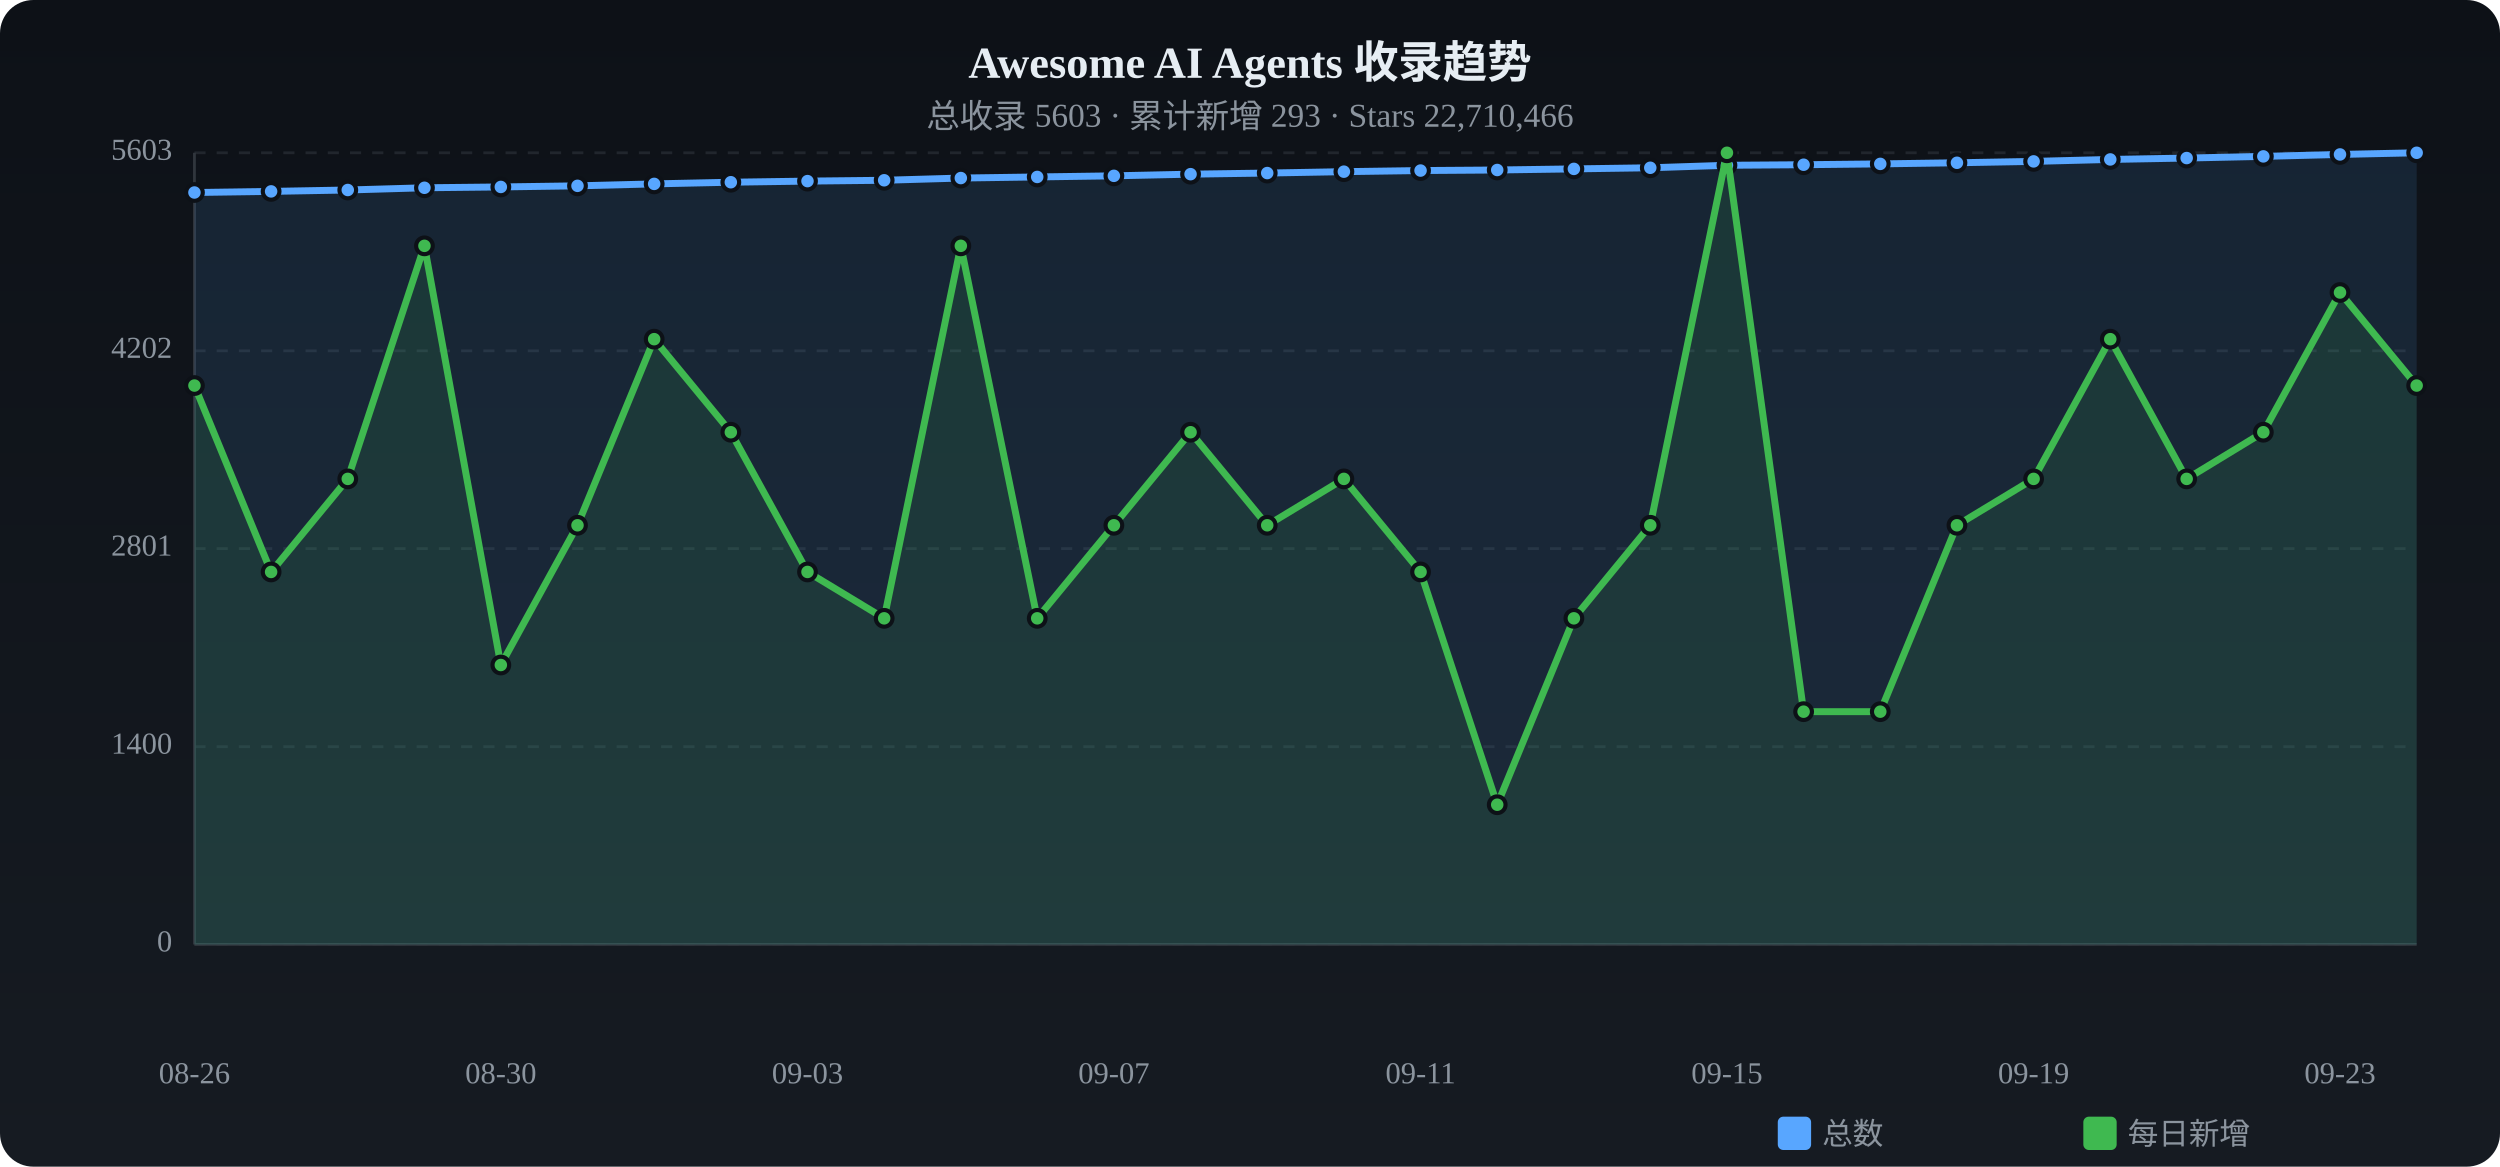
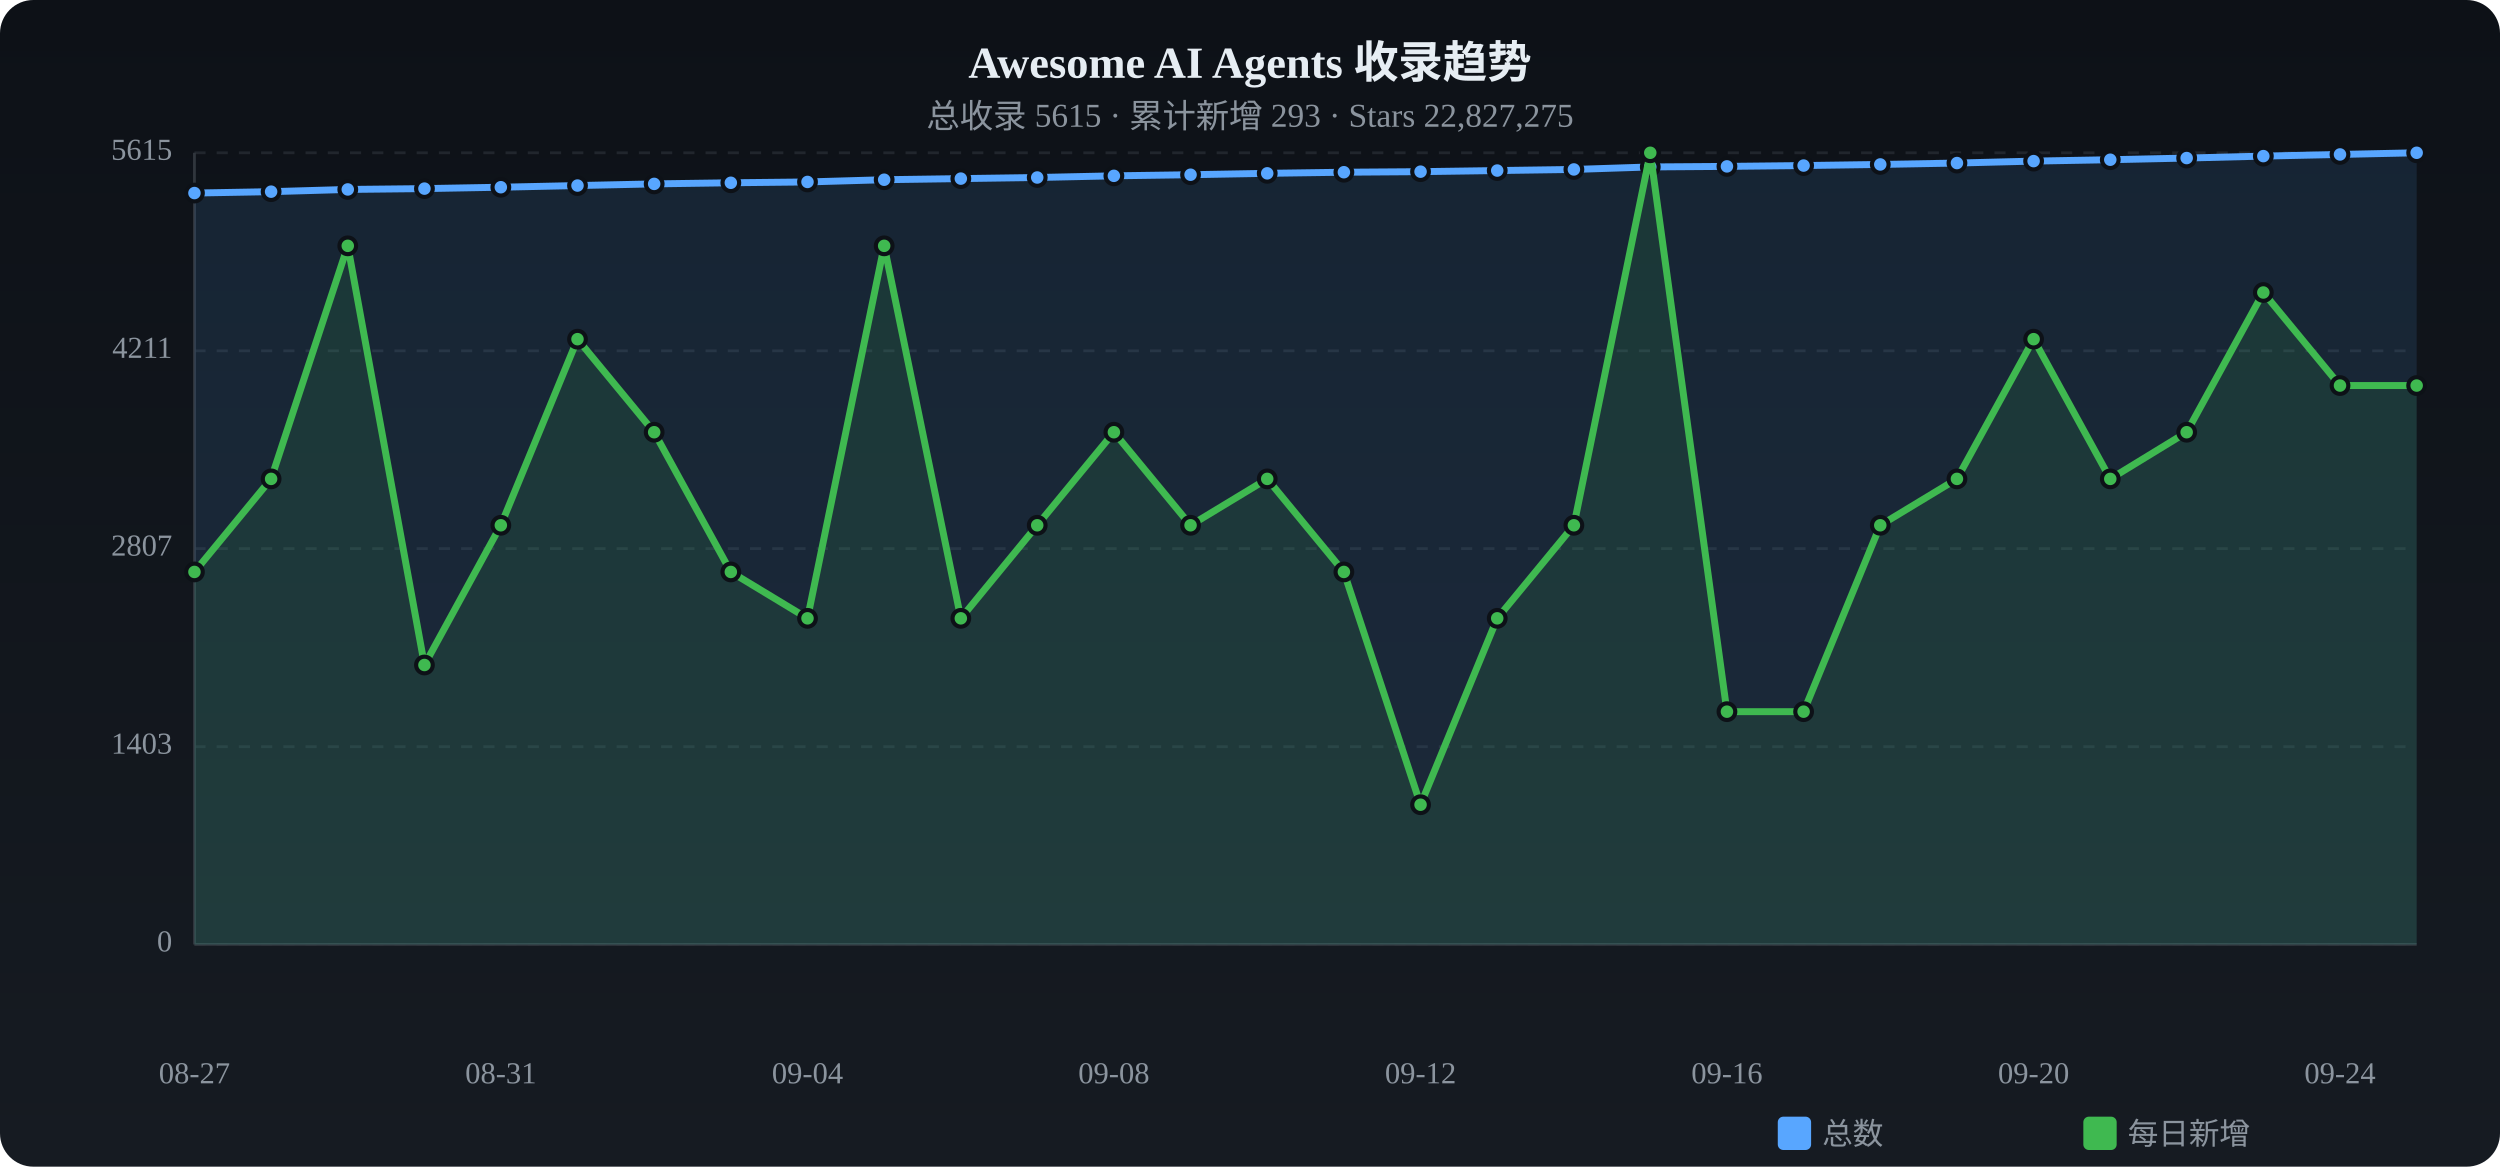
<svg xmlns="http://www.w3.org/2000/svg" viewBox="0 0 900 420" width="900" height="420">
  <defs>
    <linearGradient id="tbg" x1="0%" y1="0%" x2="0%" y2="100%">
      <stop offset="0%" stop-color="#0d1117" />
      <stop offset="100%" stop-color="#161b22" />
    </linearGradient>
  </defs>
  <rect width="900" height="420" rx="12" fill="url(#tbg)" />
  <text x="450.0" y="28" text-anchor="middle" fill="#e6edf3" font-size="16" font-weight="bold">Awesome AI Agents 收录趋势</text>
-   <text x="450.0" y="46" text-anchor="middle" fill="#8b949e" font-size="12">总收录 5603 · 累计新增 293 · Stars 22,710,466</text>
+   <text x="450.0" y="46" text-anchor="middle" fill="#8b949e" font-size="12">总收录 5615 · 累计新增 293 · Stars 22,827,275</text>
  <text x="62" y="340.0" text-anchor="end" fill="#8b949e" font-size="11" dominant-baseline="middle">0</text>
  <line x1="70" y1="340.0" x2="870" y2="340.0" stroke="#21262d" stroke-dasharray="4 4" />
-   <text x="62" y="268.8" text-anchor="end" fill="#8b949e" font-size="11" dominant-baseline="middle">1400</text>
+   <text x="62" y="268.8" text-anchor="end" fill="#8b949e" font-size="11" dominant-baseline="middle">1403</text>
  <line x1="70" y1="268.8" x2="870" y2="268.8" stroke="#21262d" stroke-dasharray="4 4" />
-   <text x="62" y="197.5" text-anchor="end" fill="#8b949e" font-size="11" dominant-baseline="middle">2801</text>
+   <text x="62" y="197.5" text-anchor="end" fill="#8b949e" font-size="11" dominant-baseline="middle">2807</text>
  <line x1="70" y1="197.5" x2="870" y2="197.5" stroke="#21262d" stroke-dasharray="4 4" />
-   <text x="62" y="126.3" text-anchor="end" fill="#8b949e" font-size="11" dominant-baseline="middle">4202</text>
+   <text x="62" y="126.3" text-anchor="end" fill="#8b949e" font-size="11" dominant-baseline="middle">4211</text>
  <line x1="70" y1="126.3" x2="870" y2="126.3" stroke="#21262d" stroke-dasharray="4 4" />
-   <text x="62" y="55.0" text-anchor="end" fill="#8b949e" font-size="11" dominant-baseline="middle">5603</text>
+   <text x="62" y="55.0" text-anchor="end" fill="#8b949e" font-size="11" dominant-baseline="middle">5615</text>
  <line x1="70" y1="55.0" x2="870" y2="55.0" stroke="#21262d" stroke-dasharray="4 4" />
  <line x1="70" y1="55" x2="70" y2="340" stroke="#30363d" />
  <line x1="70" y1="340" x2="870" y2="340" stroke="#30363d" />
-   <path d="M70.0,69.3 L97.6,68.9 L125.2,68.4 L152.8,67.6 L180.3,67.3 L207.9,66.9 L235.5,66.2 L263.1,65.6 L290.7,65.2 L318.3,64.9 L345.9,64.1 L373.4,63.7 L401.0,63.3 L428.6,62.7 L456.2,62.3 L483.8,61.8 L511.4,61.4 L539.0,61.2 L566.6,60.8 L594.1,60.4 L621.7,59.5 L649.3,59.3 L676.9,59.0 L704.5,58.6 L732.1,58.1 L759.7,57.4 L787.2,56.9 L814.8,56.3 L842.4,55.6 L870.0,55.0 L870.0,340 L70.0,340 Z" fill="#58a6ff" opacity="0.12" />
-   <polyline points="70.0,69.3 97.6,68.9 125.2,68.4 152.8,67.6 180.3,67.3 207.9,66.9 235.5,66.2 263.1,65.6 290.7,65.2 318.3,64.9 345.9,64.1 373.4,63.7 401.0,63.3 428.6,62.7 456.2,62.3 483.8,61.8 511.4,61.4 539.0,61.2 566.6,60.8 594.1,60.4 621.7,59.5 649.3,59.3 676.9,59.0 704.5,58.6 732.1,58.1 759.7,57.4 787.2,56.9 814.8,56.3 842.4,55.6 870.0,55.0" fill="none" stroke="#58a6ff" stroke-width="2.5" stroke-linecap="round" stroke-linejoin="round" />
-   <circle cx="70.0" cy="69.3" r="3" fill="#58a6ff" stroke="#0d1117" stroke-width="1.5" />
-   <circle cx="97.6" cy="68.9" r="3" fill="#58a6ff" stroke="#0d1117" stroke-width="1.5" />
-   <circle cx="125.2" cy="68.4" r="3" fill="#58a6ff" stroke="#0d1117" stroke-width="1.5" />
-   <circle cx="152.8" cy="67.6" r="3" fill="#58a6ff" stroke="#0d1117" stroke-width="1.5" />
-   <circle cx="180.3" cy="67.3" r="3" fill="#58a6ff" stroke="#0d1117" stroke-width="1.5" />
-   <circle cx="207.9" cy="66.9" r="3" fill="#58a6ff" stroke="#0d1117" stroke-width="1.5" />
+   <path d="M70.0,69.5 L97.6,69.0 L125.2,68.2 L152.8,67.9 L180.3,67.4 L207.9,66.8 L235.5,66.2 L263.1,65.8 L290.7,65.5 L318.3,64.7 L345.9,64.3 L373.4,63.9 L401.0,63.3 L428.6,62.9 L456.2,62.4 L483.8,62.0 L511.4,61.8 L539.0,61.4 L566.6,61.0 L594.1,60.1 L621.7,59.9 L649.3,59.6 L676.9,59.2 L704.5,58.7 L732.1,58.0 L759.7,57.5 L787.2,56.9 L814.8,56.2 L842.4,55.6 L870.0,55.0 L870.0,340 L70.0,340 Z" fill="#58a6ff" opacity="0.12" />
+   <polyline points="70.0,69.5 97.6,69.0 125.2,68.2 152.8,67.9 180.3,67.4 207.9,66.8 235.5,66.2 263.1,65.8 290.7,65.5 318.3,64.7 345.9,64.3 373.4,63.9 401.0,63.3 428.6,62.9 456.2,62.4 483.8,62.0 511.4,61.8 539.0,61.4 566.6,61.0 594.1,60.1 621.7,59.9 649.3,59.6 676.9,59.2 704.5,58.7 732.1,58.0 759.7,57.5 787.2,56.9 814.8,56.2 842.4,55.6 870.0,55.0" fill="none" stroke="#58a6ff" stroke-width="2.5" stroke-linecap="round" stroke-linejoin="round" />
+   <circle cx="70.0" cy="69.5" r="3" fill="#58a6ff" stroke="#0d1117" stroke-width="1.5" />
+   <circle cx="97.6" cy="69.0" r="3" fill="#58a6ff" stroke="#0d1117" stroke-width="1.5" />
+   <circle cx="125.2" cy="68.2" r="3" fill="#58a6ff" stroke="#0d1117" stroke-width="1.5" />
+   <circle cx="152.8" cy="67.9" r="3" fill="#58a6ff" stroke="#0d1117" stroke-width="1.5" />
+   <circle cx="180.3" cy="67.4" r="3" fill="#58a6ff" stroke="#0d1117" stroke-width="1.5" />
+   <circle cx="207.9" cy="66.8" r="3" fill="#58a6ff" stroke="#0d1117" stroke-width="1.5" />
  <circle cx="235.5" cy="66.2" r="3" fill="#58a6ff" stroke="#0d1117" stroke-width="1.5" />
-   <circle cx="263.1" cy="65.6" r="3" fill="#58a6ff" stroke="#0d1117" stroke-width="1.5" />
-   <circle cx="290.7" cy="65.2" r="3" fill="#58a6ff" stroke="#0d1117" stroke-width="1.5" />
-   <circle cx="318.3" cy="64.9" r="3" fill="#58a6ff" stroke="#0d1117" stroke-width="1.5" />
-   <circle cx="345.9" cy="64.1" r="3" fill="#58a6ff" stroke="#0d1117" stroke-width="1.5" />
-   <circle cx="373.4" cy="63.7" r="3" fill="#58a6ff" stroke="#0d1117" stroke-width="1.5" />
+   <circle cx="263.1" cy="65.8" r="3" fill="#58a6ff" stroke="#0d1117" stroke-width="1.5" />
+   <circle cx="290.7" cy="65.5" r="3" fill="#58a6ff" stroke="#0d1117" stroke-width="1.5" />
+   <circle cx="318.3" cy="64.7" r="3" fill="#58a6ff" stroke="#0d1117" stroke-width="1.5" />
+   <circle cx="345.9" cy="64.3" r="3" fill="#58a6ff" stroke="#0d1117" stroke-width="1.5" />
+   <circle cx="373.4" cy="63.9" r="3" fill="#58a6ff" stroke="#0d1117" stroke-width="1.5" />
  <circle cx="401.0" cy="63.3" r="3" fill="#58a6ff" stroke="#0d1117" stroke-width="1.5" />
-   <circle cx="428.6" cy="62.7" r="3" fill="#58a6ff" stroke="#0d1117" stroke-width="1.5" />
-   <circle cx="456.2" cy="62.3" r="3" fill="#58a6ff" stroke="#0d1117" stroke-width="1.5" />
-   <circle cx="483.8" cy="61.8" r="3" fill="#58a6ff" stroke="#0d1117" stroke-width="1.5" />
-   <circle cx="511.4" cy="61.4" r="3" fill="#58a6ff" stroke="#0d1117" stroke-width="1.5" />
-   <circle cx="539.0" cy="61.2" r="3" fill="#58a6ff" stroke="#0d1117" stroke-width="1.5" />
-   <circle cx="566.6" cy="60.8" r="3" fill="#58a6ff" stroke="#0d1117" stroke-width="1.5" />
-   <circle cx="594.1" cy="60.4" r="3" fill="#58a6ff" stroke="#0d1117" stroke-width="1.5" />
-   <circle cx="621.7" cy="59.5" r="3" fill="#58a6ff" stroke="#0d1117" stroke-width="1.5" />
-   <circle cx="649.3" cy="59.3" r="3" fill="#58a6ff" stroke="#0d1117" stroke-width="1.5" />
-   <circle cx="676.9" cy="59.0" r="3" fill="#58a6ff" stroke="#0d1117" stroke-width="1.5" />
-   <circle cx="704.5" cy="58.6" r="3" fill="#58a6ff" stroke="#0d1117" stroke-width="1.5" />
-   <circle cx="732.1" cy="58.1" r="3" fill="#58a6ff" stroke="#0d1117" stroke-width="1.5" />
-   <circle cx="759.7" cy="57.4" r="3" fill="#58a6ff" stroke="#0d1117" stroke-width="1.5" />
+   <circle cx="428.6" cy="62.9" r="3" fill="#58a6ff" stroke="#0d1117" stroke-width="1.5" />
+   <circle cx="456.2" cy="62.4" r="3" fill="#58a6ff" stroke="#0d1117" stroke-width="1.5" />
+   <circle cx="483.8" cy="62.0" r="3" fill="#58a6ff" stroke="#0d1117" stroke-width="1.5" />
+   <circle cx="511.4" cy="61.8" r="3" fill="#58a6ff" stroke="#0d1117" stroke-width="1.5" />
+   <circle cx="539.0" cy="61.4" r="3" fill="#58a6ff" stroke="#0d1117" stroke-width="1.5" />
+   <circle cx="566.6" cy="61.0" r="3" fill="#58a6ff" stroke="#0d1117" stroke-width="1.5" />
+   <circle cx="594.1" cy="60.1" r="3" fill="#58a6ff" stroke="#0d1117" stroke-width="1.5" />
+   <circle cx="621.7" cy="59.9" r="3" fill="#58a6ff" stroke="#0d1117" stroke-width="1.5" />
+   <circle cx="649.3" cy="59.6" r="3" fill="#58a6ff" stroke="#0d1117" stroke-width="1.5" />
+   <circle cx="676.9" cy="59.2" r="3" fill="#58a6ff" stroke="#0d1117" stroke-width="1.5" />
+   <circle cx="704.5" cy="58.7" r="3" fill="#58a6ff" stroke="#0d1117" stroke-width="1.5" />
+   <circle cx="732.1" cy="58.0" r="3" fill="#58a6ff" stroke="#0d1117" stroke-width="1.5" />
+   <circle cx="759.7" cy="57.5" r="3" fill="#58a6ff" stroke="#0d1117" stroke-width="1.5" />
  <circle cx="787.2" cy="56.9" r="3" fill="#58a6ff" stroke="#0d1117" stroke-width="1.5" />
-   <circle cx="814.8" cy="56.3" r="3" fill="#58a6ff" stroke="#0d1117" stroke-width="1.5" />
+   <circle cx="814.8" cy="56.2" r="3" fill="#58a6ff" stroke="#0d1117" stroke-width="1.5" />
  <circle cx="842.4" cy="55.6" r="3" fill="#58a6ff" stroke="#0d1117" stroke-width="1.5" />
  <circle cx="870.0" cy="55.0" r="3" fill="#58a6ff" stroke="#0d1117" stroke-width="1.5" />
-   <path d="M70.0,138.8 L97.6,205.9 L125.2,172.4 L152.8,88.5 L180.3,239.4 L207.9,189.1 L235.5,122.1 L263.1,155.6 L290.7,205.9 L318.3,222.6 L345.9,88.5 L373.4,222.6 L401.0,189.1 L428.6,155.6 L456.2,189.1 L483.8,172.4 L511.4,205.9 L539.0,289.7 L566.6,222.6 L594.1,189.1 L621.7,55.0 L649.3,256.2 L676.9,256.2 L704.5,189.1 L732.1,172.4 L759.7,122.1 L787.2,172.4 L814.8,155.6 L842.4,105.3 L870.0,138.8 L870.0,340 L70.0,340 Z" fill="#3fb950" opacity="0.12" />
-   <polyline points="70.0,138.8 97.6,205.9 125.2,172.4 152.8,88.5 180.3,239.4 207.9,189.1 235.5,122.1 263.1,155.6 290.7,205.9 318.3,222.6 345.9,88.5 373.4,222.6 401.0,189.1 428.6,155.6 456.2,189.1 483.8,172.4 511.4,205.9 539.0,289.7 566.6,222.6 594.1,189.1 621.7,55.0 649.3,256.2 676.9,256.2 704.5,189.1 732.1,172.4 759.7,122.1 787.2,172.4 814.8,155.6 842.4,105.3 870.0,138.8" fill="none" stroke="#3fb950" stroke-width="2.5" stroke-linecap="round" stroke-linejoin="round" />
-   <circle cx="70.0" cy="138.8" r="3" fill="#3fb950" stroke="#0d1117" stroke-width="1.5" />
-   <circle cx="97.6" cy="205.9" r="3" fill="#3fb950" stroke="#0d1117" stroke-width="1.5" />
-   <circle cx="125.2" cy="172.4" r="3" fill="#3fb950" stroke="#0d1117" stroke-width="1.5" />
-   <circle cx="152.8" cy="88.5" r="3" fill="#3fb950" stroke="#0d1117" stroke-width="1.5" />
-   <circle cx="180.3" cy="239.4" r="3" fill="#3fb950" stroke="#0d1117" stroke-width="1.5" />
-   <circle cx="207.9" cy="189.1" r="3" fill="#3fb950" stroke="#0d1117" stroke-width="1.5" />
-   <circle cx="235.5" cy="122.1" r="3" fill="#3fb950" stroke="#0d1117" stroke-width="1.5" />
-   <circle cx="263.1" cy="155.6" r="3" fill="#3fb950" stroke="#0d1117" stroke-width="1.5" />
-   <circle cx="290.7" cy="205.9" r="3" fill="#3fb950" stroke="#0d1117" stroke-width="1.5" />
-   <circle cx="318.3" cy="222.6" r="3" fill="#3fb950" stroke="#0d1117" stroke-width="1.5" />
-   <circle cx="345.9" cy="88.5" r="3" fill="#3fb950" stroke="#0d1117" stroke-width="1.5" />
-   <circle cx="373.4" cy="222.6" r="3" fill="#3fb950" stroke="#0d1117" stroke-width="1.5" />
-   <circle cx="401.0" cy="189.1" r="3" fill="#3fb950" stroke="#0d1117" stroke-width="1.5" />
-   <circle cx="428.6" cy="155.6" r="3" fill="#3fb950" stroke="#0d1117" stroke-width="1.5" />
-   <circle cx="456.2" cy="189.1" r="3" fill="#3fb950" stroke="#0d1117" stroke-width="1.5" />
-   <circle cx="483.8" cy="172.4" r="3" fill="#3fb950" stroke="#0d1117" stroke-width="1.5" />
-   <circle cx="511.4" cy="205.9" r="3" fill="#3fb950" stroke="#0d1117" stroke-width="1.5" />
-   <circle cx="539.0" cy="289.7" r="3" fill="#3fb950" stroke="#0d1117" stroke-width="1.5" />
-   <circle cx="566.6" cy="222.6" r="3" fill="#3fb950" stroke="#0d1117" stroke-width="1.5" />
-   <circle cx="594.1" cy="189.1" r="3" fill="#3fb950" stroke="#0d1117" stroke-width="1.5" />
-   <circle cx="621.7" cy="55.0" r="3" fill="#3fb950" stroke="#0d1117" stroke-width="1.5" />
+   <path d="M70.0,205.9 L97.6,172.4 L125.2,88.5 L152.8,239.4 L180.3,189.1 L207.9,122.1 L235.5,155.6 L263.1,205.9 L290.7,222.6 L318.3,88.5 L345.9,222.6 L373.4,189.1 L401.0,155.6 L428.6,189.1 L456.2,172.4 L483.8,205.9 L511.4,289.7 L539.0,222.6 L566.6,189.1 L594.1,55.0 L621.7,256.2 L649.3,256.2 L676.9,189.1 L704.5,172.4 L732.1,122.1 L759.7,172.4 L787.2,155.6 L814.8,105.3 L842.4,138.8 L870.0,138.8 L870.0,340 L70.0,340 Z" fill="#3fb950" opacity="0.12" />
+   <polyline points="70.0,205.9 97.6,172.4 125.2,88.5 152.8,239.4 180.3,189.1 207.9,122.1 235.5,155.6 263.1,205.9 290.7,222.6 318.3,88.5 345.9,222.6 373.4,189.1 401.0,155.6 428.6,189.1 456.2,172.4 483.8,205.9 511.4,289.7 539.0,222.6 566.6,189.1 594.1,55.0 621.7,256.2 649.3,256.2 676.9,189.1 704.5,172.4 732.1,122.1 759.7,172.4 787.2,155.6 814.8,105.3 842.4,138.8 870.0,138.8" fill="none" stroke="#3fb950" stroke-width="2.5" stroke-linecap="round" stroke-linejoin="round" />
+   <circle cx="70.0" cy="205.9" r="3" fill="#3fb950" stroke="#0d1117" stroke-width="1.5" />
+   <circle cx="97.6" cy="172.4" r="3" fill="#3fb950" stroke="#0d1117" stroke-width="1.5" />
+   <circle cx="125.2" cy="88.5" r="3" fill="#3fb950" stroke="#0d1117" stroke-width="1.5" />
+   <circle cx="152.8" cy="239.4" r="3" fill="#3fb950" stroke="#0d1117" stroke-width="1.5" />
+   <circle cx="180.3" cy="189.1" r="3" fill="#3fb950" stroke="#0d1117" stroke-width="1.5" />
+   <circle cx="207.9" cy="122.1" r="3" fill="#3fb950" stroke="#0d1117" stroke-width="1.5" />
+   <circle cx="235.5" cy="155.6" r="3" fill="#3fb950" stroke="#0d1117" stroke-width="1.5" />
+   <circle cx="263.1" cy="205.9" r="3" fill="#3fb950" stroke="#0d1117" stroke-width="1.5" />
+   <circle cx="290.7" cy="222.6" r="3" fill="#3fb950" stroke="#0d1117" stroke-width="1.5" />
+   <circle cx="318.3" cy="88.5" r="3" fill="#3fb950" stroke="#0d1117" stroke-width="1.5" />
+   <circle cx="345.9" cy="222.6" r="3" fill="#3fb950" stroke="#0d1117" stroke-width="1.5" />
+   <circle cx="373.4" cy="189.1" r="3" fill="#3fb950" stroke="#0d1117" stroke-width="1.5" />
+   <circle cx="401.0" cy="155.6" r="3" fill="#3fb950" stroke="#0d1117" stroke-width="1.5" />
+   <circle cx="428.6" cy="189.1" r="3" fill="#3fb950" stroke="#0d1117" stroke-width="1.5" />
+   <circle cx="456.2" cy="172.4" r="3" fill="#3fb950" stroke="#0d1117" stroke-width="1.5" />
+   <circle cx="483.8" cy="205.9" r="3" fill="#3fb950" stroke="#0d1117" stroke-width="1.5" />
+   <circle cx="511.4" cy="289.7" r="3" fill="#3fb950" stroke="#0d1117" stroke-width="1.5" />
+   <circle cx="539.0" cy="222.6" r="3" fill="#3fb950" stroke="#0d1117" stroke-width="1.5" />
+   <circle cx="566.6" cy="189.1" r="3" fill="#3fb950" stroke="#0d1117" stroke-width="1.5" />
+   <circle cx="594.1" cy="55.0" r="3" fill="#3fb950" stroke="#0d1117" stroke-width="1.5" />
+   <circle cx="621.7" cy="256.2" r="3" fill="#3fb950" stroke="#0d1117" stroke-width="1.5" />
  <circle cx="649.3" cy="256.2" r="3" fill="#3fb950" stroke="#0d1117" stroke-width="1.5" />
-   <circle cx="676.9" cy="256.2" r="3" fill="#3fb950" stroke="#0d1117" stroke-width="1.5" />
-   <circle cx="704.5" cy="189.1" r="3" fill="#3fb950" stroke="#0d1117" stroke-width="1.5" />
-   <circle cx="732.1" cy="172.4" r="3" fill="#3fb950" stroke="#0d1117" stroke-width="1.5" />
-   <circle cx="759.7" cy="122.1" r="3" fill="#3fb950" stroke="#0d1117" stroke-width="1.5" />
-   <circle cx="787.2" cy="172.4" r="3" fill="#3fb950" stroke="#0d1117" stroke-width="1.5" />
-   <circle cx="814.8" cy="155.6" r="3" fill="#3fb950" stroke="#0d1117" stroke-width="1.5" />
-   <circle cx="842.4" cy="105.3" r="3" fill="#3fb950" stroke="#0d1117" stroke-width="1.5" />
+   <circle cx="676.9" cy="189.1" r="3" fill="#3fb950" stroke="#0d1117" stroke-width="1.5" />
+   <circle cx="704.5" cy="172.4" r="3" fill="#3fb950" stroke="#0d1117" stroke-width="1.5" />
+   <circle cx="732.1" cy="122.1" r="3" fill="#3fb950" stroke="#0d1117" stroke-width="1.5" />
+   <circle cx="759.7" cy="172.4" r="3" fill="#3fb950" stroke="#0d1117" stroke-width="1.5" />
+   <circle cx="787.2" cy="155.6" r="3" fill="#3fb950" stroke="#0d1117" stroke-width="1.5" />
+   <circle cx="814.8" cy="105.3" r="3" fill="#3fb950" stroke="#0d1117" stroke-width="1.5" />
+   <circle cx="842.4" cy="138.8" r="3" fill="#3fb950" stroke="#0d1117" stroke-width="1.5" />
  <circle cx="870.0" cy="138.8" r="3" fill="#3fb950" stroke="#0d1117" stroke-width="1.5" />
-   <text x="70.0" y="390" text-anchor="middle" fill="#8b949e" font-size="11">08-26</text>
-   <text x="180.3" y="390" text-anchor="middle" fill="#8b949e" font-size="11">08-30</text>
-   <text x="290.7" y="390" text-anchor="middle" fill="#8b949e" font-size="11">09-03</text>
-   <text x="401.0" y="390" text-anchor="middle" fill="#8b949e" font-size="11">09-07</text>
-   <text x="511.4" y="390" text-anchor="middle" fill="#8b949e" font-size="11">09-11</text>
-   <text x="621.7" y="390" text-anchor="middle" fill="#8b949e" font-size="11">09-15</text>
-   <text x="732.1" y="390" text-anchor="middle" fill="#8b949e" font-size="11">09-19</text>
-   <text x="842.4" y="390" text-anchor="middle" fill="#8b949e" font-size="11">09-23</text>
+   <text x="70.0" y="390" text-anchor="middle" fill="#8b949e" font-size="11">08-27</text>
+   <text x="180.3" y="390" text-anchor="middle" fill="#8b949e" font-size="11">08-31</text>
+   <text x="290.7" y="390" text-anchor="middle" fill="#8b949e" font-size="11">09-04</text>
+   <text x="401.0" y="390" text-anchor="middle" fill="#8b949e" font-size="11">09-08</text>
+   <text x="511.4" y="390" text-anchor="middle" fill="#8b949e" font-size="11">09-12</text>
+   <text x="621.7" y="390" text-anchor="middle" fill="#8b949e" font-size="11">09-16</text>
+   <text x="732.1" y="390" text-anchor="middle" fill="#8b949e" font-size="11">09-20</text>
+   <text x="842.4" y="390" text-anchor="middle" fill="#8b949e" font-size="11">09-24</text>
  <rect x="640" y="402" width="12" height="12" rx="2" fill="#58a6ff" />
  <text x="656" y="412" fill="#8b949e" font-size="11">总数</text>
  <rect x="750" y="402" width="12" height="12" rx="2" fill="#3fb950" />
  <text x="766" y="412" fill="#8b949e" font-size="11">每日新增</text>
</svg>
